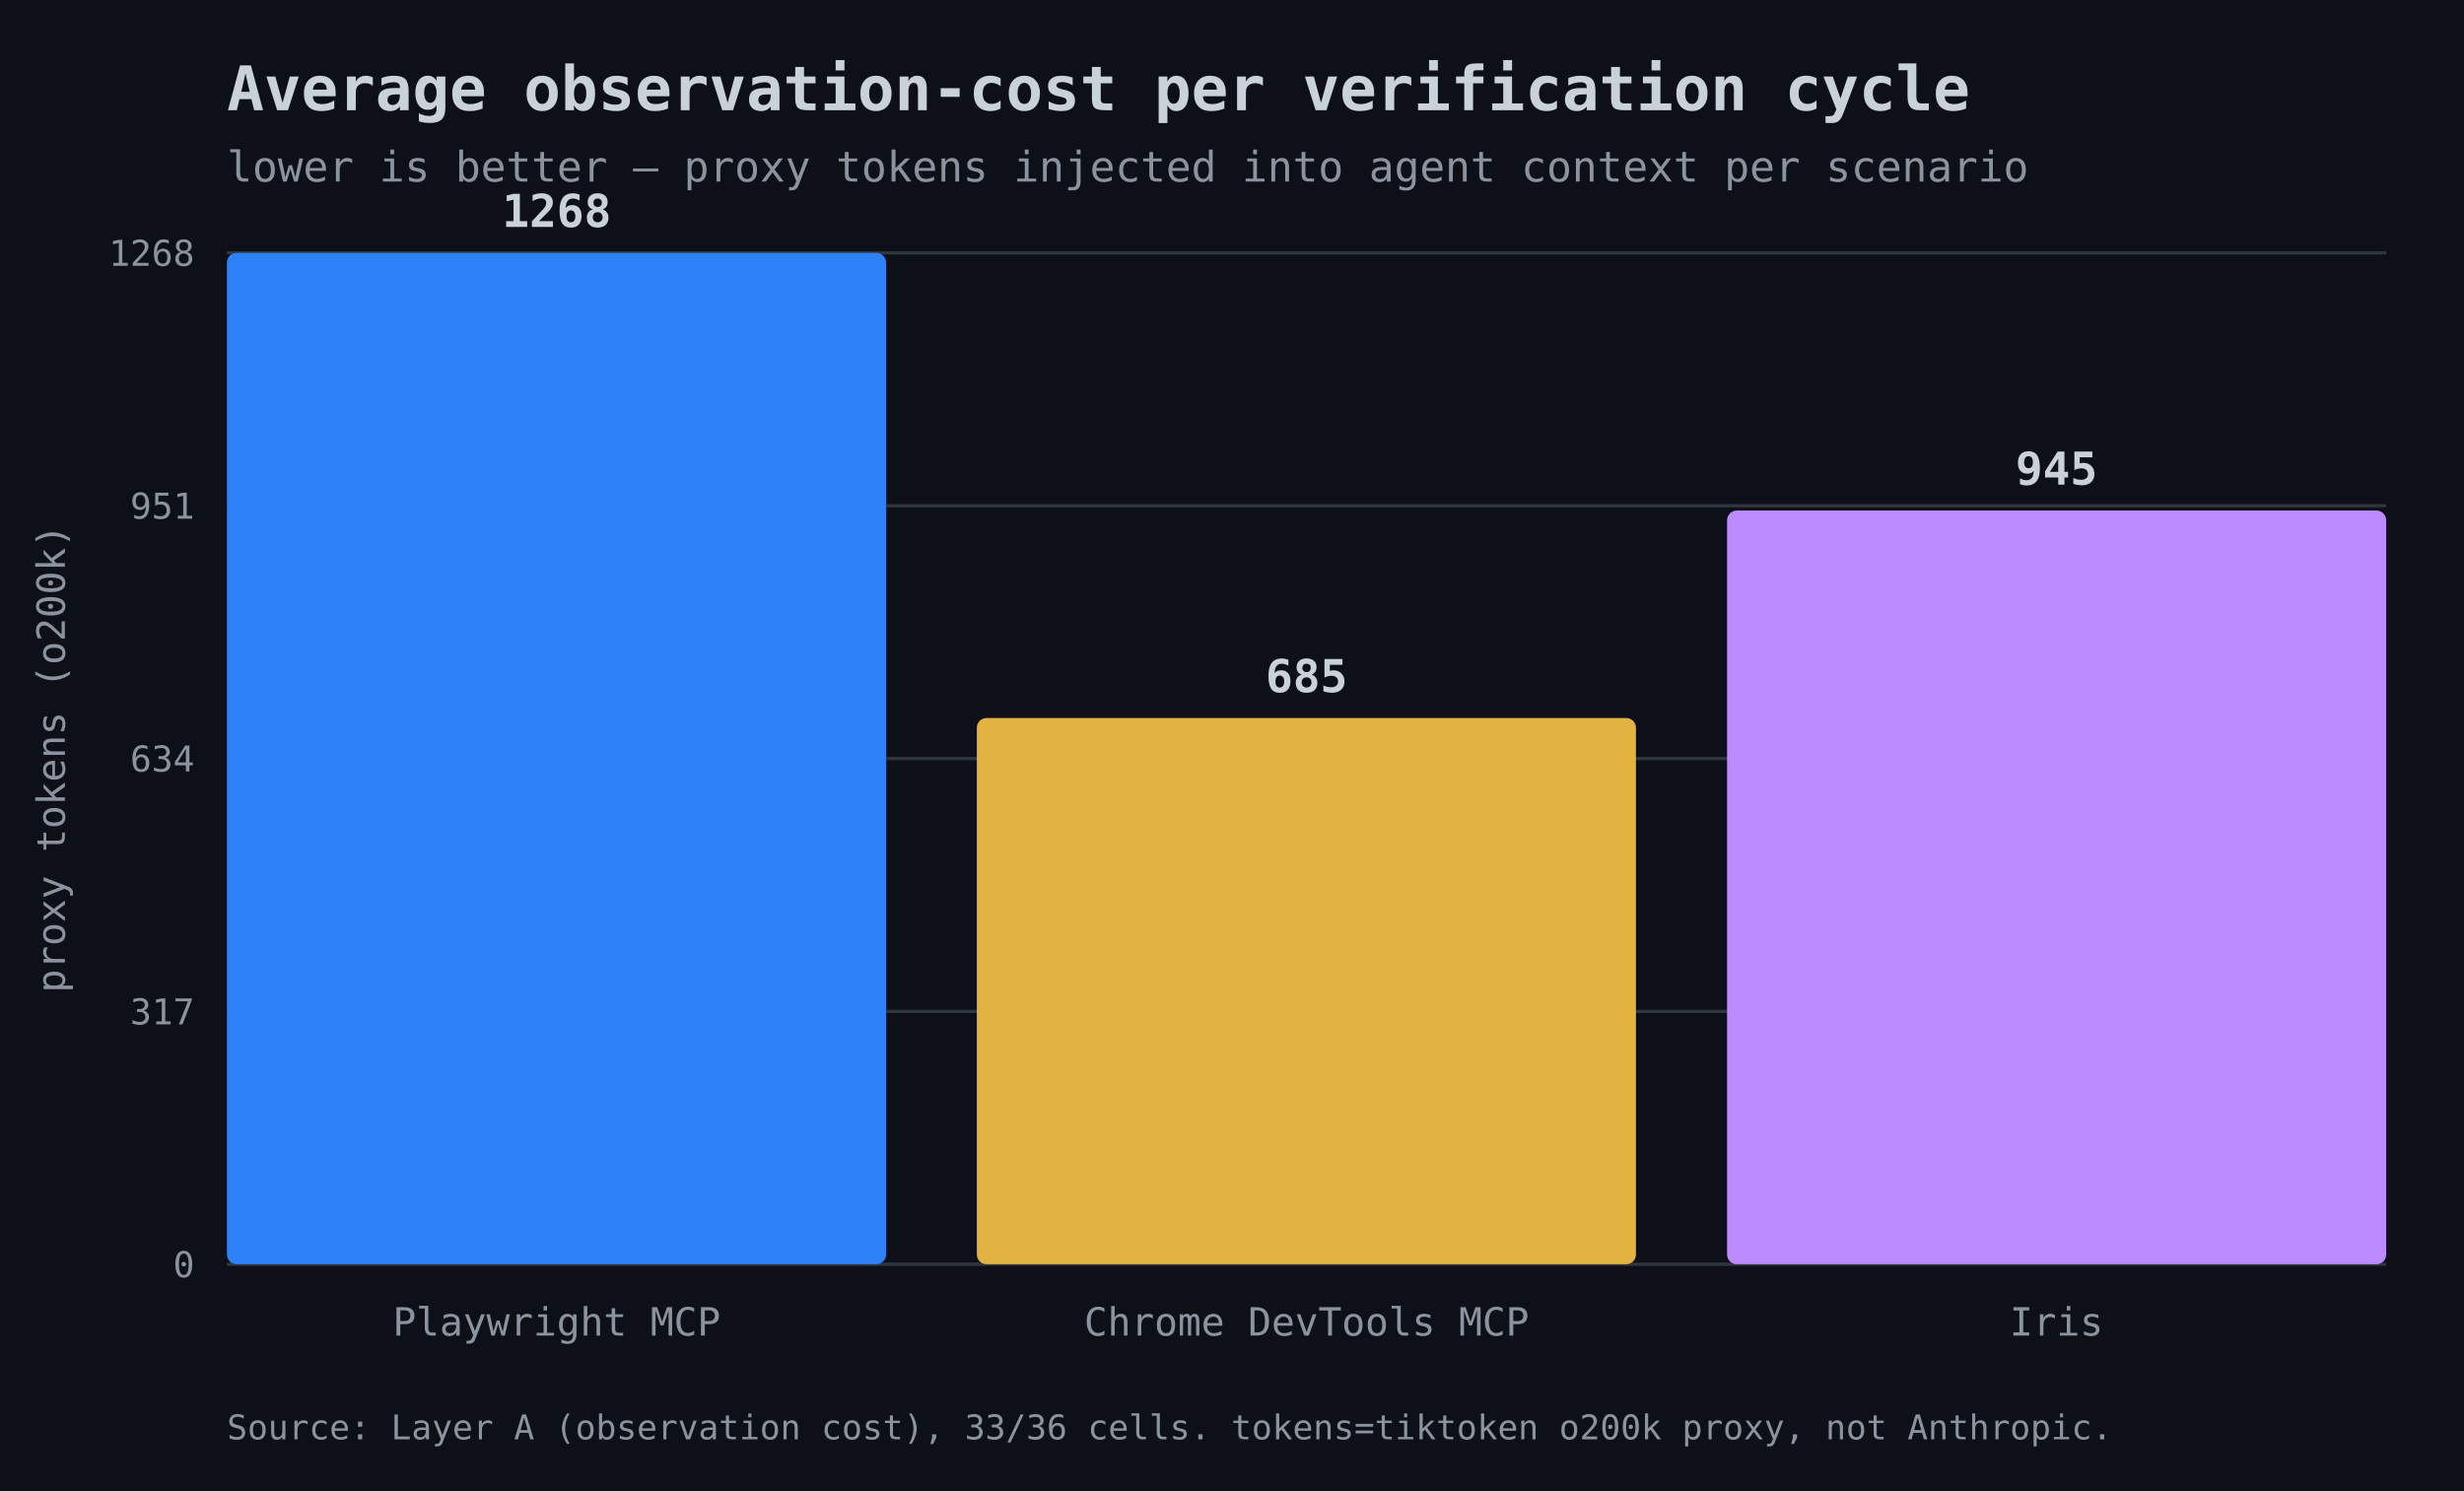
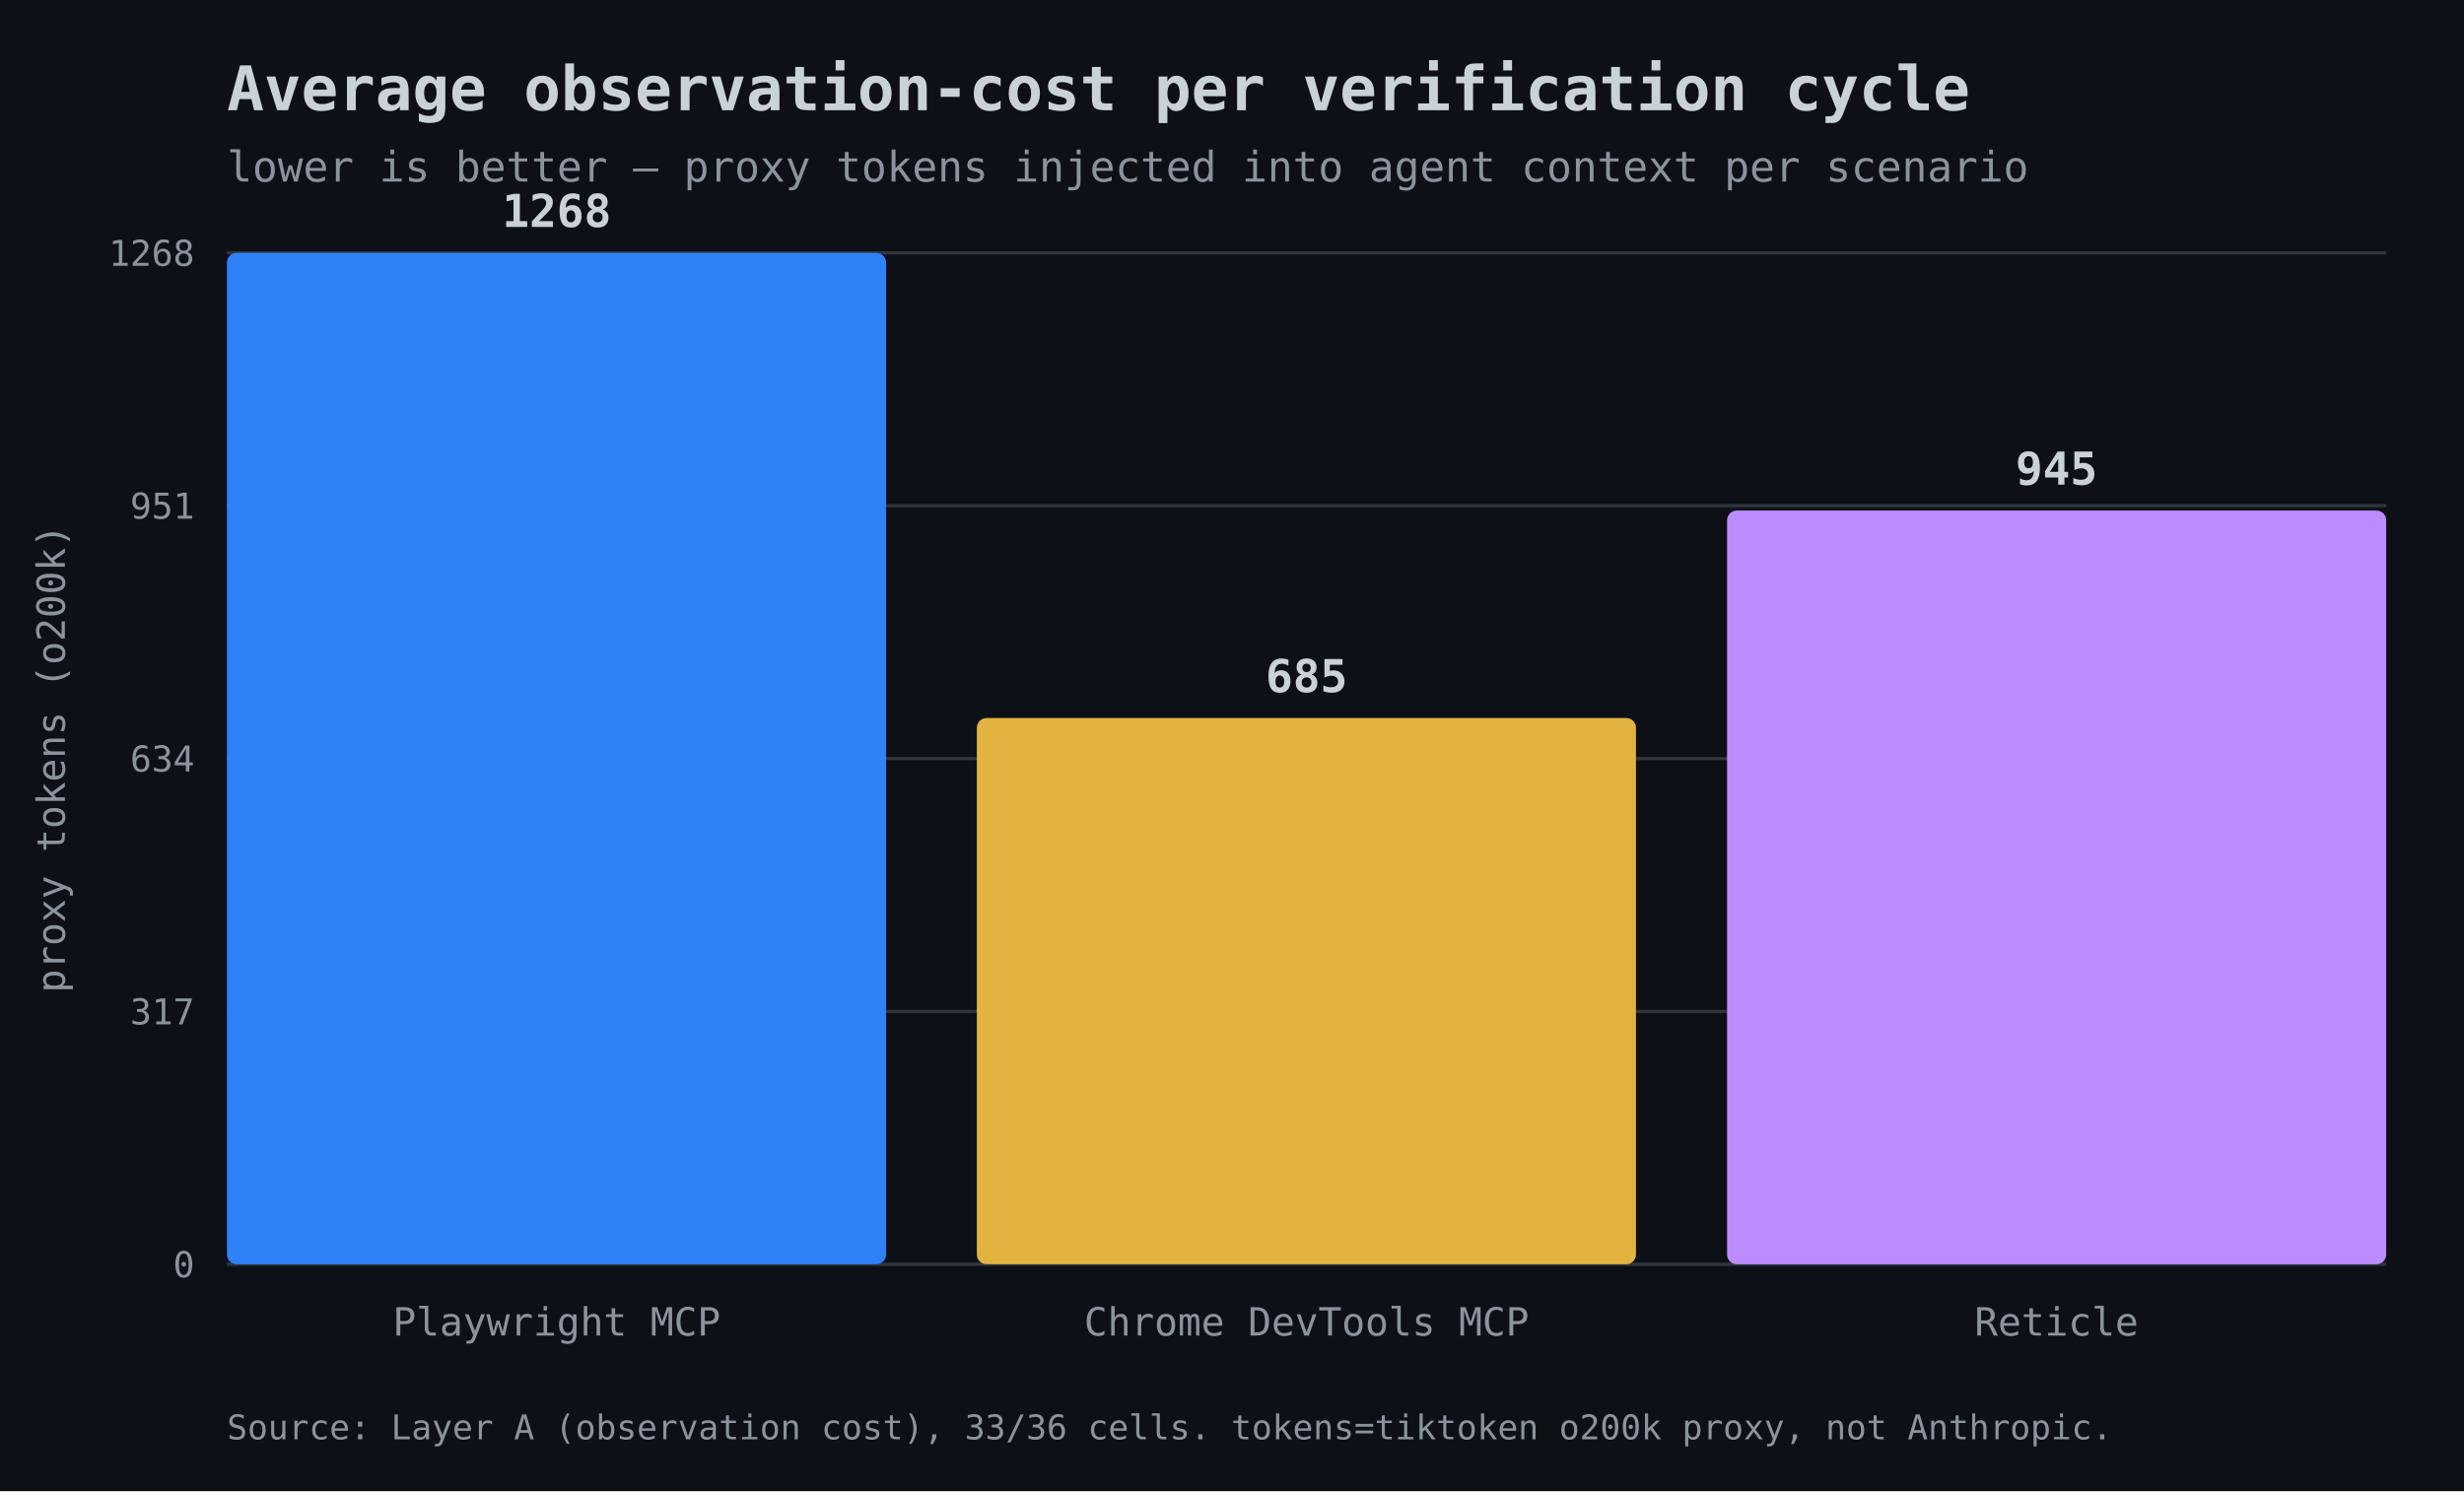
<svg xmlns="http://www.w3.org/2000/svg" width="760" height="460" viewBox="0 0 760 460">
  <rect width="760" height="460" fill="#0d1117" />
  <text x="70" y="34" fill="#c9d1d9" font-size="19" font-family="ui-monospace, SFMono-Regular, Menlo, monospace" font-weight="700">Average observation-cost per verification cycle</text>
  <text x="70" y="56" fill="#8b949e" font-size="13" font-family="ui-monospace, SFMono-Regular, Menlo, monospace">lower is better — proxy tokens injected into agent context per scenario</text>
  <text transform="translate(20,234) rotate(-90)" fill="#8b949e" font-size="12" font-family="ui-monospace, SFMono-Regular, Menlo, monospace" text-anchor="middle">proxy tokens (o200k)</text>
  <line x1="70" y1="390.0" x2="736" y2="390.0" stroke="#30363d" stroke-width="1" />
  <text x="60" y="394.0" fill="#8b949e" font-size="11" font-family="ui-monospace, SFMono-Regular, Menlo, monospace" text-anchor="end">0</text>
  <line x1="70" y1="312.0" x2="736" y2="312.0" stroke="#30363d" stroke-width="1" />
  <text x="60" y="316.0" fill="#8b949e" font-size="11" font-family="ui-monospace, SFMono-Regular, Menlo, monospace" text-anchor="end">317</text>
  <line x1="70" y1="234.0" x2="736" y2="234.0" stroke="#30363d" stroke-width="1" />
  <text x="60" y="238.0" fill="#8b949e" font-size="11" font-family="ui-monospace, SFMono-Regular, Menlo, monospace" text-anchor="end">634</text>
  <line x1="70" y1="156.0" x2="736" y2="156.0" stroke="#30363d" stroke-width="1" />
  <text x="60" y="160.0" fill="#8b949e" font-size="11" font-family="ui-monospace, SFMono-Regular, Menlo, monospace" text-anchor="end">951</text>
  <line x1="70" y1="78.0" x2="736" y2="78.0" stroke="#30363d" stroke-width="1" />
  <text x="60" y="82.0" fill="#8b949e" font-size="11" font-family="ui-monospace, SFMono-Regular, Menlo, monospace" text-anchor="end">1268</text>
  <rect x="70.0" y="78.0" width="203.3" height="312.0" rx="3" fill="#2f81f7" />
  <text x="171.7" y="70.0" fill="#c9d1d9" font-size="14" font-family="ui-monospace, SFMono-Regular, Menlo, monospace" text-anchor="middle" font-weight="600">1268</text>
  <text x="171.7" y="412.0" fill="#8b949e" font-size="12" font-family="ui-monospace, SFMono-Regular, Menlo, monospace" text-anchor="middle">Playwright MCP</text>
  <rect x="301.3" y="221.5" width="203.3" height="168.5" rx="3" fill="#e3b341" />
  <text x="403.0" y="213.5" fill="#c9d1d9" font-size="14" font-family="ui-monospace, SFMono-Regular, Menlo, monospace" text-anchor="middle" font-weight="600">685</text>
  <text x="403.0" y="412.0" fill="#8b949e" font-size="12" font-family="ui-monospace, SFMono-Regular, Menlo, monospace" text-anchor="middle">Chrome DevTools MCP</text>
  <rect x="532.7" y="157.5" width="203.3" height="232.5" rx="3" fill="#bc8cff" />
  <text x="634.3" y="149.5" fill="#c9d1d9" font-size="14" font-family="ui-monospace, SFMono-Regular, Menlo, monospace" text-anchor="middle" font-weight="600">945</text>
-   <text x="634.3" y="412.0" fill="#8b949e" font-size="12" font-family="ui-monospace, SFMono-Regular, Menlo, monospace" text-anchor="middle">Iris</text>
+   <text x="634.3" y="412.0" fill="#8b949e" font-size="12" font-family="ui-monospace, SFMono-Regular, Menlo, monospace" text-anchor="middle">Reticle</text>
  <text x="70" y="444" fill="#8b949e" font-size="10.5" font-family="ui-monospace, SFMono-Regular, Menlo, monospace">Source: Layer A (observation cost), 33/36 cells. tokens=tiktoken o200k proxy, not Anthropic.</text>
</svg>
